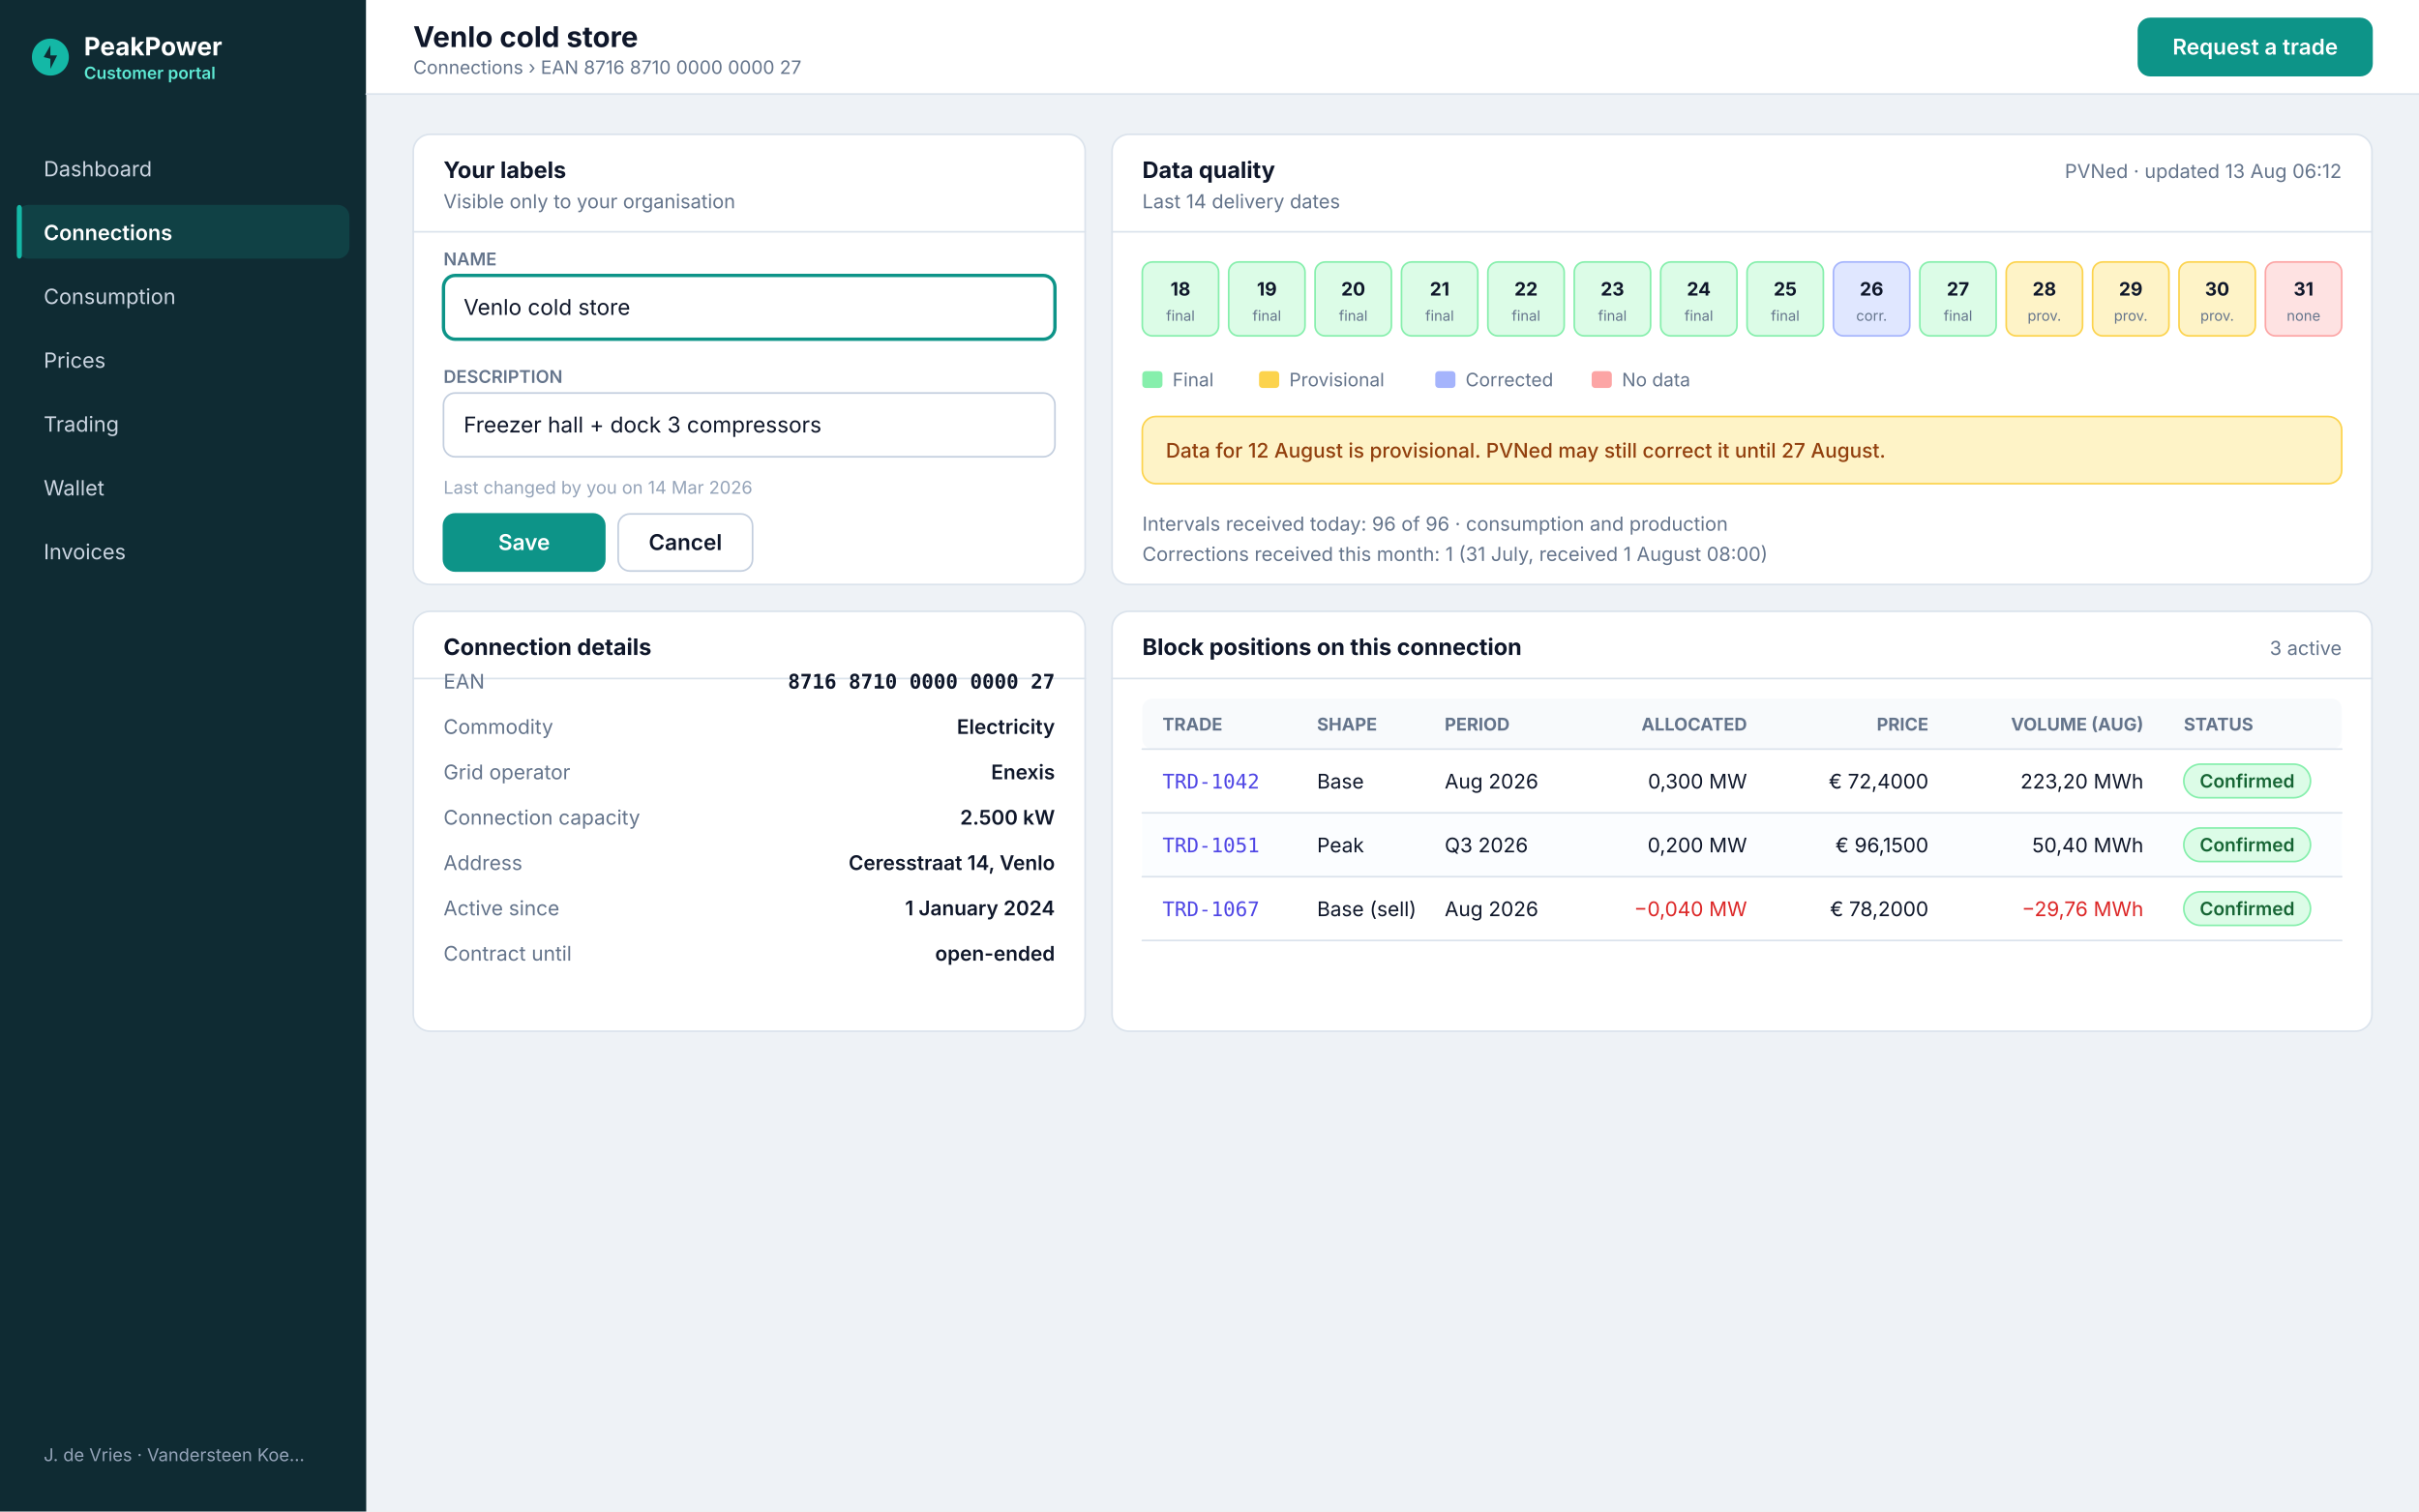
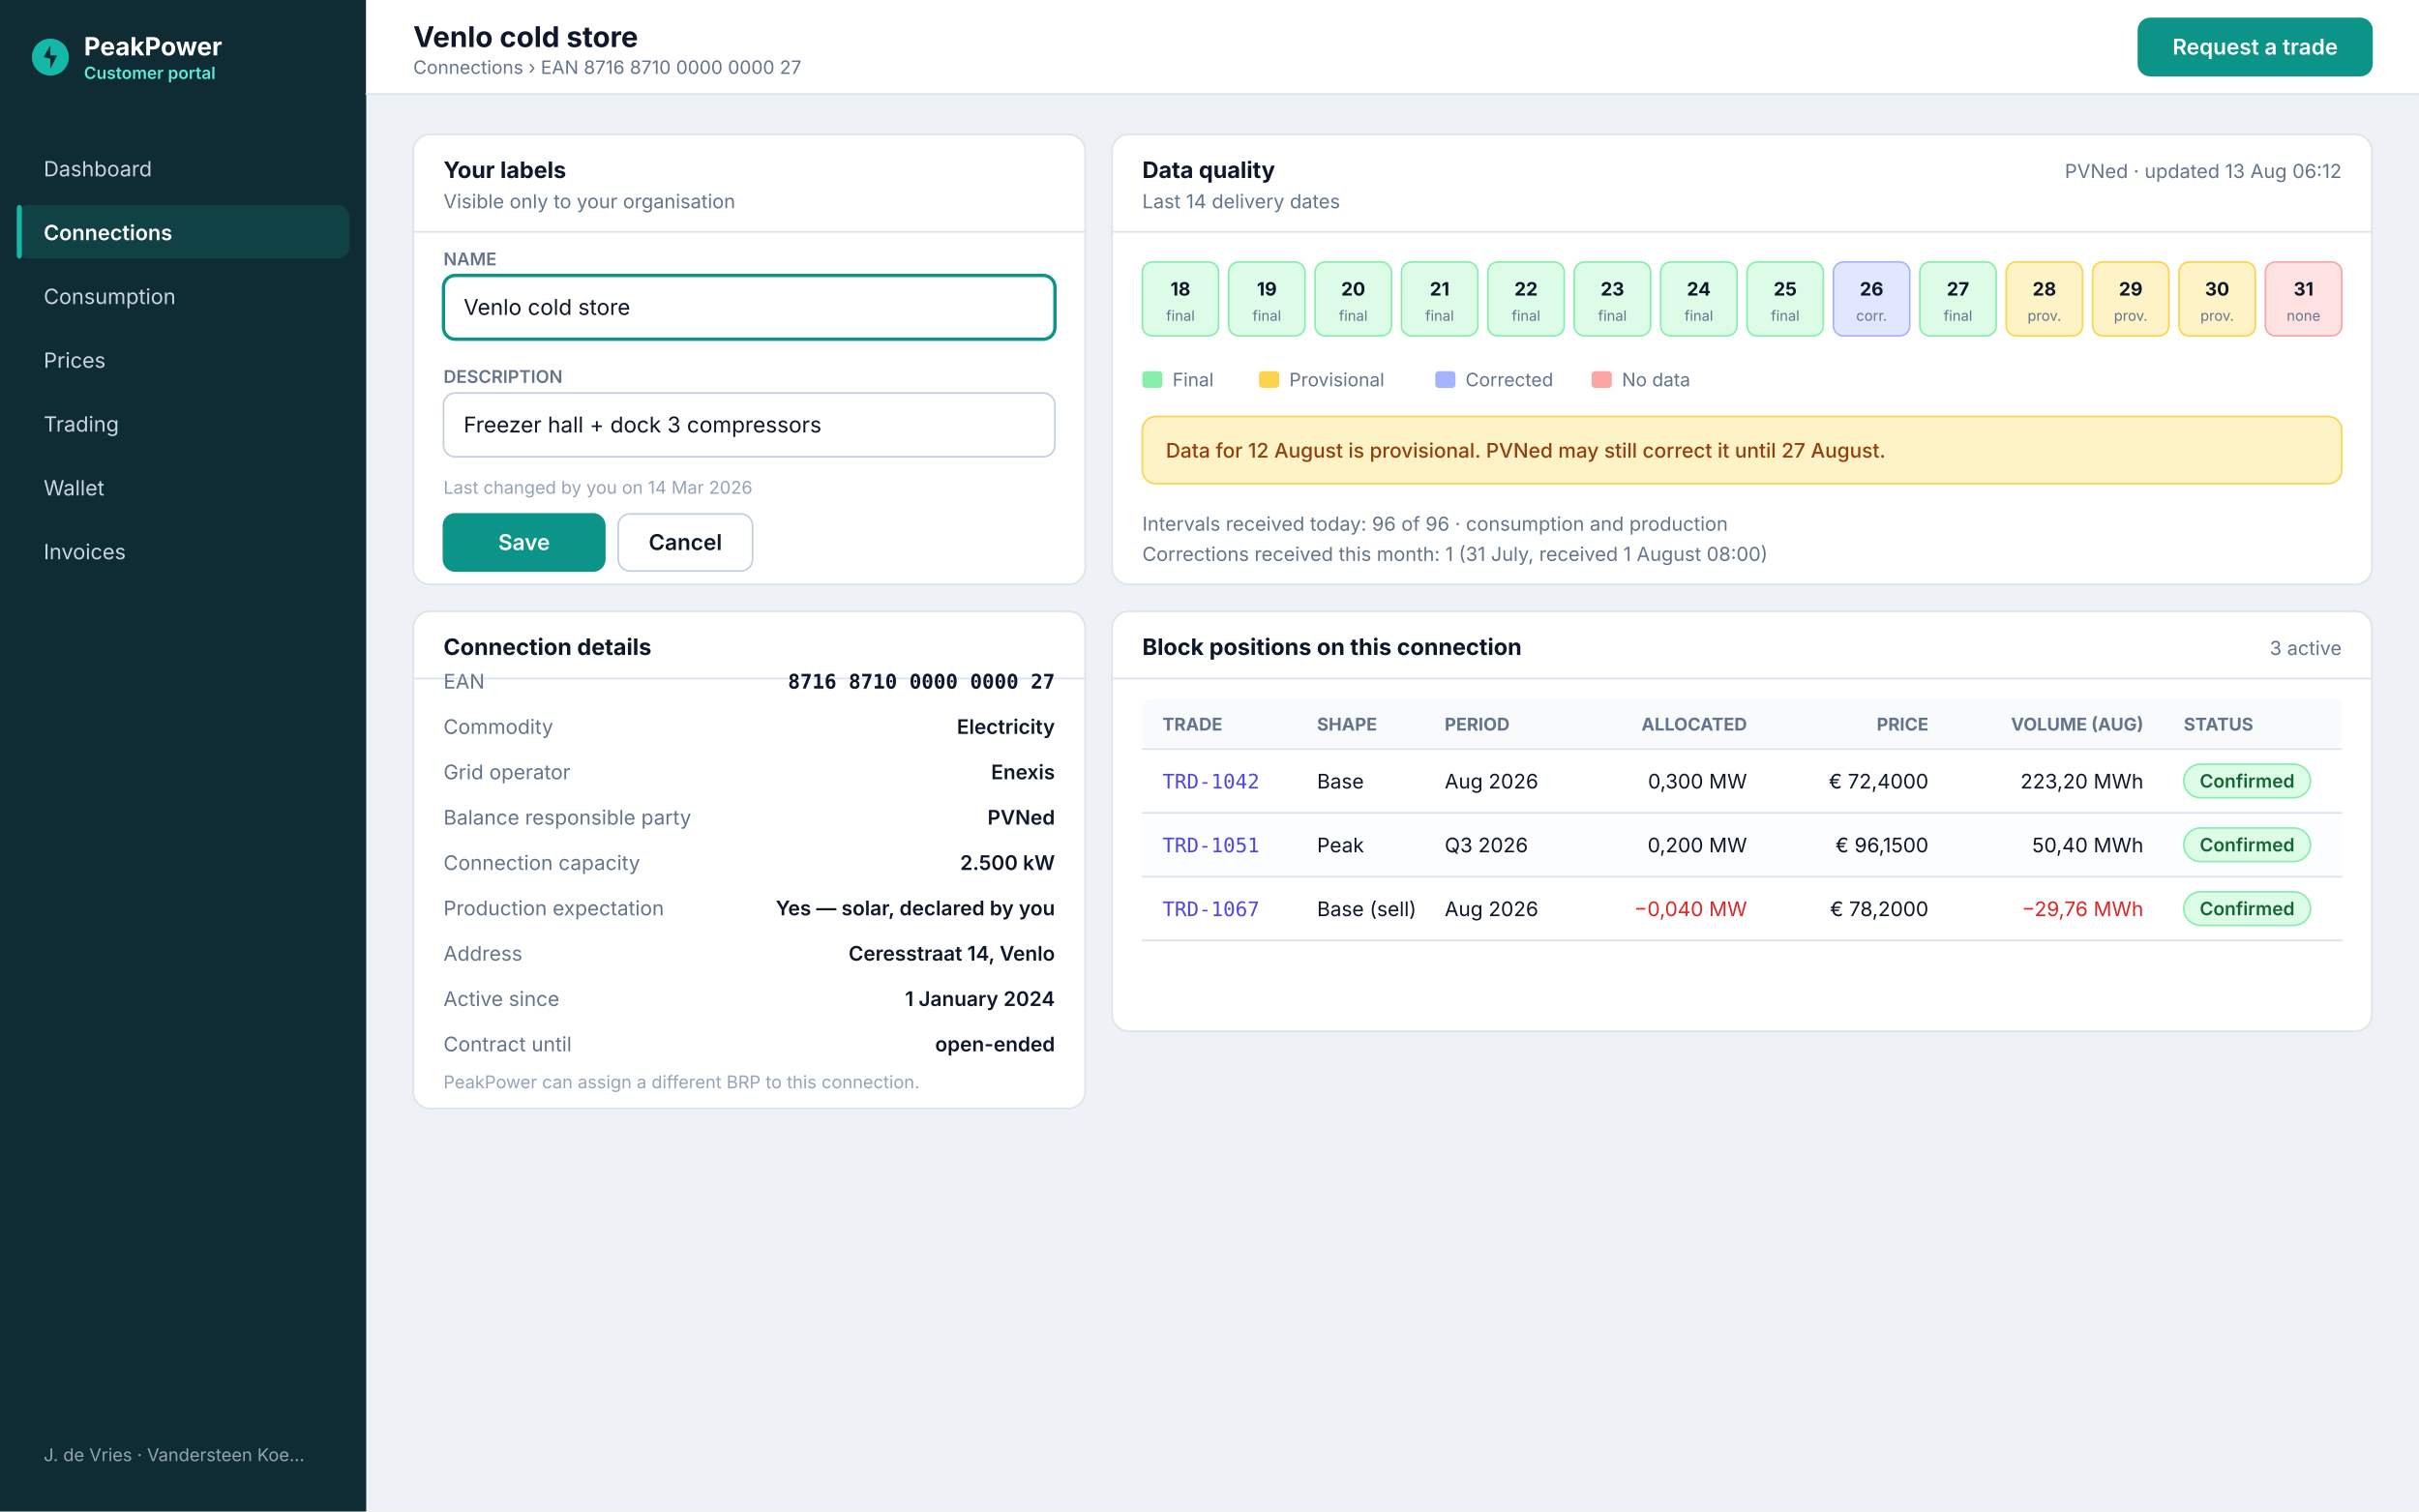
<svg xmlns="http://www.w3.org/2000/svg" viewBox="0 0 1440 900" width="1440" height="900" role="img" aria-label="Customer portal — connection detail">
  <rect x="0" y="0" width="1440" height="900" rx="0" fill="#eef2f6" stroke="none" />
  <rect x="0" y="0" width="218" height="900" rx="0" fill="#0f2b33" stroke="none" />
  <g>
    <circle cx="30" cy="34" r="11" fill="#14b8a6" stroke="none" stroke-width="1" />
    <path d="M 26 34 L 30 27 L 30 33 L 34 33 L 30 41 L 30 35 Z" fill="#0f2b33" stroke="none" stroke-width="2" stroke-linejoin="round" stroke-linecap="round" />
  </g>
  <text x="50" y="33" font-family="Inter, 'Segoe UI', -apple-system, BlinkMacSystemFont, 'Helvetica Neue', Arial, sans-serif" font-size="15" fill="#ffffff" font-weight="700" text-anchor="start">PeakPower</text>
  <text x="50" y="47" font-family="Inter, 'Segoe UI', -apple-system, BlinkMacSystemFont, 'Helvetica Neue', Arial, sans-serif" font-size="10" fill="#5eead4" font-weight="600" text-anchor="start">Customer portal</text>
  <text x="26" y="105" font-family="Inter, 'Segoe UI', -apple-system, BlinkMacSystemFont, 'Helvetica Neue', Arial, sans-serif" font-size="12.5" fill="#cbd5e1" font-weight="400" text-anchor="start">Dashboard</text>
  <rect x="10" y="122" width="198" height="32" rx="7" fill="rgba(20,184,166,0.16)" stroke="none" />
  <rect x="10" y="122" width="3" height="32" rx="2" fill="#14b8a6" stroke="none" />
  <text x="26" y="143" font-family="Inter, 'Segoe UI', -apple-system, BlinkMacSystemFont, 'Helvetica Neue', Arial, sans-serif" font-size="12.5" fill="#ffffff" font-weight="600" text-anchor="start">Connections</text>
  <text x="26" y="181" font-family="Inter, 'Segoe UI', -apple-system, BlinkMacSystemFont, 'Helvetica Neue', Arial, sans-serif" font-size="12.5" fill="#cbd5e1" font-weight="400" text-anchor="start">Consumption</text>
  <text x="26" y="219" font-family="Inter, 'Segoe UI', -apple-system, BlinkMacSystemFont, 'Helvetica Neue', Arial, sans-serif" font-size="12.5" fill="#cbd5e1" font-weight="400" text-anchor="start">Prices</text>
  <text x="26" y="257" font-family="Inter, 'Segoe UI', -apple-system, BlinkMacSystemFont, 'Helvetica Neue', Arial, sans-serif" font-size="12.5" fill="#cbd5e1" font-weight="400" text-anchor="start">Trading</text>
  <text x="26" y="295" font-family="Inter, 'Segoe UI', -apple-system, BlinkMacSystemFont, 'Helvetica Neue', Arial, sans-serif" font-size="12.5" fill="#cbd5e1" font-weight="400" text-anchor="start">Wallet</text>
  <text x="26" y="333" font-family="Inter, 'Segoe UI', -apple-system, BlinkMacSystemFont, 'Helvetica Neue', Arial, sans-serif" font-size="12.5" fill="#cbd5e1" font-weight="400" text-anchor="start">Invoices</text>
  <text x="26" y="870" font-family="Inter, 'Segoe UI', -apple-system, BlinkMacSystemFont, 'Helvetica Neue', Arial, sans-serif" font-size="10.5" fill="#94a3b8" font-weight="400" text-anchor="start">J. de Vries · Vandersteen Koe…</text>
  <rect x="218" y="0" width="1222" height="56" rx="0" fill="#ffffff" stroke="none" />
  <line x1="218" y1="56" x2="1440" y2="56" stroke="#dbe3ec" stroke-width="1" stroke-linecap="round" />
  <text x="246" y="28" font-family="Inter, 'Segoe UI', -apple-system, BlinkMacSystemFont, 'Helvetica Neue', Arial, sans-serif" font-size="17" fill="#0f172a" font-weight="700" text-anchor="start">Venlo cold store</text>
  <text x="246" y="44" font-family="Inter, 'Segoe UI', -apple-system, BlinkMacSystemFont, 'Helvetica Neue', Arial, sans-serif" font-size="11" fill="#64748b" font-weight="400" text-anchor="start">Connections › EAN 8716 8710 0000 0000 27</text>
  <rect x="1273" y="11" width="139" height="34" rx="7" fill="#0d9488" stroke="#0d9488" stroke-width="1" />
  <text x="1342.5" y="32.5" font-family="Inter, 'Segoe UI', -apple-system, BlinkMacSystemFont, 'Helvetica Neue', Arial, sans-serif" font-size="13" fill="#ffffff" font-weight="600" text-anchor="middle">Request a trade</text>
  <rect x="246" y="80" width="400" height="268" rx="10" fill="#ffffff" stroke="#dbe3ec" stroke-width="1" />
  <text x="264" y="106" font-family="Inter, 'Segoe UI', -apple-system, BlinkMacSystemFont, 'Helvetica Neue', Arial, sans-serif" font-size="13.5" fill="#0f172a" font-weight="700" text-anchor="start">Your labels</text>
  <text x="264" y="124" font-family="Inter, 'Segoe UI', -apple-system, BlinkMacSystemFont, 'Helvetica Neue', Arial, sans-serif" font-size="11.5" fill="#64748b" font-weight="400" text-anchor="start">Visible only to your organisation</text>
  <line x1="246" y1="138" x2="646" y2="138" stroke="#dbe3ec" stroke-width="1" stroke-linecap="round" />
  <text x="264" y="158" font-family="Inter, 'Segoe UI', -apple-system, BlinkMacSystemFont, 'Helvetica Neue', Arial, sans-serif" font-size="10.5" fill="#64748b" font-weight="600" text-anchor="start">NAME</text>
  <rect x="264" y="164" width="364" height="38" rx="7" fill="#ffffff" stroke="#0d9488" stroke-width="2" />
  <text x="276" y="187.5" font-family="Inter, 'Segoe UI', -apple-system, BlinkMacSystemFont, 'Helvetica Neue', Arial, sans-serif" font-size="13" fill="#0f172a" font-weight="400" text-anchor="start">Venlo cold store</text>
  <text x="264" y="228" font-family="Inter, 'Segoe UI', -apple-system, BlinkMacSystemFont, 'Helvetica Neue', Arial, sans-serif" font-size="10.5" fill="#64748b" font-weight="600" text-anchor="start">DESCRIPTION</text>
  <rect x="264" y="234" width="364" height="38" rx="7" fill="#ffffff" stroke="#c3cede" stroke-width="1" />
  <text x="276" y="257.5" font-family="Inter, 'Segoe UI', -apple-system, BlinkMacSystemFont, 'Helvetica Neue', Arial, sans-serif" font-size="13" fill="#0f172a" font-weight="400" text-anchor="start">Freezer hall + dock 3 compressors</text>
  <text x="264" y="294" font-family="Inter, 'Segoe UI', -apple-system, BlinkMacSystemFont, 'Helvetica Neue', Arial, sans-serif" font-size="10.5" fill="#94a3b8" font-weight="400" text-anchor="start">Last changed by you on 14 Mar 2026</text>
  <rect x="264" y="306" width="96" height="34" rx="7" fill="#0d9488" stroke="#0d9488" stroke-width="1" />
  <text x="312" y="327.5" font-family="Inter, 'Segoe UI', -apple-system, BlinkMacSystemFont, 'Helvetica Neue', Arial, sans-serif" font-size="13" fill="#ffffff" font-weight="600" text-anchor="middle">Save</text>
  <rect x="368" y="306" width="80" height="34" rx="7" fill="#ffffff" stroke="#c3cede" stroke-width="1" />
  <text x="408" y="327.5" font-family="Inter, 'Segoe UI', -apple-system, BlinkMacSystemFont, 'Helvetica Neue', Arial, sans-serif" font-size="13" fill="#0f172a" font-weight="600" text-anchor="middle">Cancel</text>
-   <rect x="246" y="364" width="400" height="250" rx="10" fill="#ffffff" stroke="#dbe3ec" stroke-width="1" />
+   <rect x="246" y="364" width="400" height="296" rx="10" fill="#ffffff" stroke="#dbe3ec" stroke-width="1" />
  <text x="264" y="390" font-family="Inter, 'Segoe UI', -apple-system, BlinkMacSystemFont, 'Helvetica Neue', Arial, sans-serif" font-size="13.5" fill="#0f172a" font-weight="700" text-anchor="start">Connection details</text>
  <line x1="246" y1="404" x2="646" y2="404" stroke="#dbe3ec" stroke-width="1" stroke-linecap="round" />
  <text x="264" y="410" font-family="Inter, 'Segoe UI', -apple-system, BlinkMacSystemFont, 'Helvetica Neue', Arial, sans-serif" font-size="12" fill="#64748b" font-weight="400" text-anchor="start">EAN</text>
  <text x="628" y="410" font-family="'SF Mono', 'Cascadia Mono', Menlo, Consolas, monospace" font-size="12" fill="#0f172a" font-weight="600" text-anchor="end">8716 8710 0000 0000 27</text>
  <text x="264" y="437" font-family="Inter, 'Segoe UI', -apple-system, BlinkMacSystemFont, 'Helvetica Neue', Arial, sans-serif" font-size="12" fill="#64748b" font-weight="400" text-anchor="start">Commodity</text>
  <text x="628" y="437" font-family="Inter, 'Segoe UI', -apple-system, BlinkMacSystemFont, 'Helvetica Neue', Arial, sans-serif" font-size="12" fill="#0f172a" font-weight="600" text-anchor="end">Electricity</text>
  <text x="264" y="464" font-family="Inter, 'Segoe UI', -apple-system, BlinkMacSystemFont, 'Helvetica Neue', Arial, sans-serif" font-size="12" fill="#64748b" font-weight="400" text-anchor="start">Grid operator</text>
  <text x="628" y="464" font-family="Inter, 'Segoe UI', -apple-system, BlinkMacSystemFont, 'Helvetica Neue', Arial, sans-serif" font-size="12" fill="#0f172a" font-weight="600" text-anchor="end">Enexis</text>
-   <text x="264" y="491" font-family="Inter, 'Segoe UI', -apple-system, BlinkMacSystemFont, 'Helvetica Neue', Arial, sans-serif" font-size="12" fill="#64748b" font-weight="400" text-anchor="start">Connection capacity</text>
-   <text x="628" y="491" font-family="Inter, 'Segoe UI', -apple-system, BlinkMacSystemFont, 'Helvetica Neue', Arial, sans-serif" font-size="12" fill="#0f172a" font-weight="600" text-anchor="end">2.500 kW</text>
-   <text x="264" y="518" font-family="Inter, 'Segoe UI', -apple-system, BlinkMacSystemFont, 'Helvetica Neue', Arial, sans-serif" font-size="12" fill="#64748b" font-weight="400" text-anchor="start">Address</text>
-   <text x="628" y="518" font-family="Inter, 'Segoe UI', -apple-system, BlinkMacSystemFont, 'Helvetica Neue', Arial, sans-serif" font-size="12" fill="#0f172a" font-weight="600" text-anchor="end">Ceresstraat 14, Venlo</text>
-   <text x="264" y="545" font-family="Inter, 'Segoe UI', -apple-system, BlinkMacSystemFont, 'Helvetica Neue', Arial, sans-serif" font-size="12" fill="#64748b" font-weight="400" text-anchor="start">Active since</text>
-   <text x="628" y="545" font-family="Inter, 'Segoe UI', -apple-system, BlinkMacSystemFont, 'Helvetica Neue', Arial, sans-serif" font-size="12" fill="#0f172a" font-weight="600" text-anchor="end">1 January 2024</text>
-   <text x="264" y="572" font-family="Inter, 'Segoe UI', -apple-system, BlinkMacSystemFont, 'Helvetica Neue', Arial, sans-serif" font-size="12" fill="#64748b" font-weight="400" text-anchor="start">Contract until</text>
-   <text x="628" y="572" font-family="Inter, 'Segoe UI', -apple-system, BlinkMacSystemFont, 'Helvetica Neue', Arial, sans-serif" font-size="12" fill="#0f172a" font-weight="600" text-anchor="end">open-ended</text>
+   <text x="264" y="491" font-family="Inter, 'Segoe UI', -apple-system, BlinkMacSystemFont, 'Helvetica Neue', Arial, sans-serif" font-size="12" fill="#64748b" font-weight="400" text-anchor="start">Balance responsible party</text>
+   <text x="628" y="491" font-family="Inter, 'Segoe UI', -apple-system, BlinkMacSystemFont, 'Helvetica Neue', Arial, sans-serif" font-size="12" fill="#0f172a" font-weight="600" text-anchor="end">PVNed</text>
+   <text x="264" y="518" font-family="Inter, 'Segoe UI', -apple-system, BlinkMacSystemFont, 'Helvetica Neue', Arial, sans-serif" font-size="12" fill="#64748b" font-weight="400" text-anchor="start">Connection capacity</text>
+   <text x="628" y="518" font-family="Inter, 'Segoe UI', -apple-system, BlinkMacSystemFont, 'Helvetica Neue', Arial, sans-serif" font-size="12" fill="#0f172a" font-weight="600" text-anchor="end">2.500 kW</text>
+   <text x="264" y="545" font-family="Inter, 'Segoe UI', -apple-system, BlinkMacSystemFont, 'Helvetica Neue', Arial, sans-serif" font-size="12" fill="#64748b" font-weight="400" text-anchor="start">Production expectation</text>
+   <text x="628" y="545" font-family="Inter, 'Segoe UI', -apple-system, BlinkMacSystemFont, 'Helvetica Neue', Arial, sans-serif" font-size="12" fill="#0f172a" font-weight="600" text-anchor="end">Yes — solar, declared by you</text>
+   <text x="264" y="572" font-family="Inter, 'Segoe UI', -apple-system, BlinkMacSystemFont, 'Helvetica Neue', Arial, sans-serif" font-size="12" fill="#64748b" font-weight="400" text-anchor="start">Address</text>
+   <text x="628" y="572" font-family="Inter, 'Segoe UI', -apple-system, BlinkMacSystemFont, 'Helvetica Neue', Arial, sans-serif" font-size="12" fill="#0f172a" font-weight="600" text-anchor="end">Ceresstraat 14, Venlo</text>
+   <text x="264" y="599" font-family="Inter, 'Segoe UI', -apple-system, BlinkMacSystemFont, 'Helvetica Neue', Arial, sans-serif" font-size="12" fill="#64748b" font-weight="400" text-anchor="start">Active since</text>
+   <text x="628" y="599" font-family="Inter, 'Segoe UI', -apple-system, BlinkMacSystemFont, 'Helvetica Neue', Arial, sans-serif" font-size="12" fill="#0f172a" font-weight="600" text-anchor="end">1 January 2024</text>
+   <text x="264" y="626" font-family="Inter, 'Segoe UI', -apple-system, BlinkMacSystemFont, 'Helvetica Neue', Arial, sans-serif" font-size="12" fill="#64748b" font-weight="400" text-anchor="start">Contract until</text>
+   <text x="628" y="626" font-family="Inter, 'Segoe UI', -apple-system, BlinkMacSystemFont, 'Helvetica Neue', Arial, sans-serif" font-size="12" fill="#0f172a" font-weight="600" text-anchor="end">open-ended</text>
+   <text x="264" y="648" font-family="Inter, 'Segoe UI', -apple-system, BlinkMacSystemFont, 'Helvetica Neue', Arial, sans-serif" font-size="10.5" fill="#94a3b8" font-weight="400" text-anchor="start">PeakPower can assign a different BRP to this connection.</text>
  <rect x="662" y="80" width="750" height="268" rx="10" fill="#ffffff" stroke="#dbe3ec" stroke-width="1" />
  <text x="680" y="106" font-family="Inter, 'Segoe UI', -apple-system, BlinkMacSystemFont, 'Helvetica Neue', Arial, sans-serif" font-size="13.5" fill="#0f172a" font-weight="700" text-anchor="start">Data quality</text>
  <text x="680" y="124" font-family="Inter, 'Segoe UI', -apple-system, BlinkMacSystemFont, 'Helvetica Neue', Arial, sans-serif" font-size="11.5" fill="#64748b" font-weight="400" text-anchor="start">Last 14 delivery dates</text>
  <text x="1394" y="106" font-family="Inter, 'Segoe UI', -apple-system, BlinkMacSystemFont, 'Helvetica Neue', Arial, sans-serif" font-size="11.5" fill="#64748b" font-weight="400" text-anchor="end">PVNed · updated 13 Aug 06:12</text>
  <line x1="662" y1="138" x2="1412" y2="138" stroke="#dbe3ec" stroke-width="1" stroke-linecap="round" />
  <rect x="680" y="156" width="45.429" height="44" rx="6" fill="#dcfce7" stroke="#86efac" stroke-width="1" />
  <text x="702.714" y="176" font-family="Inter, 'Segoe UI', -apple-system, BlinkMacSystemFont, 'Helvetica Neue', Arial, sans-serif" font-size="11" fill="#0f172a" font-weight="700" text-anchor="middle">18</text>
  <text x="702.714" y="191" font-family="Inter, 'Segoe UI', -apple-system, BlinkMacSystemFont, 'Helvetica Neue', Arial, sans-serif" font-size="8.5" fill="#64748b" font-weight="400" text-anchor="middle">final</text>
  <rect x="731.429" y="156" width="45.429" height="44" rx="6" fill="#dcfce7" stroke="#86efac" stroke-width="1" />
  <text x="754.143" y="176" font-family="Inter, 'Segoe UI', -apple-system, BlinkMacSystemFont, 'Helvetica Neue', Arial, sans-serif" font-size="11" fill="#0f172a" font-weight="700" text-anchor="middle">19</text>
  <text x="754.143" y="191" font-family="Inter, 'Segoe UI', -apple-system, BlinkMacSystemFont, 'Helvetica Neue', Arial, sans-serif" font-size="8.5" fill="#64748b" font-weight="400" text-anchor="middle">final</text>
  <rect x="782.857" y="156" width="45.429" height="44" rx="6" fill="#dcfce7" stroke="#86efac" stroke-width="1" />
  <text x="805.571" y="176" font-family="Inter, 'Segoe UI', -apple-system, BlinkMacSystemFont, 'Helvetica Neue', Arial, sans-serif" font-size="11" fill="#0f172a" font-weight="700" text-anchor="middle">20</text>
  <text x="805.571" y="191" font-family="Inter, 'Segoe UI', -apple-system, BlinkMacSystemFont, 'Helvetica Neue', Arial, sans-serif" font-size="8.5" fill="#64748b" font-weight="400" text-anchor="middle">final</text>
  <rect x="834.286" y="156" width="45.429" height="44" rx="6" fill="#dcfce7" stroke="#86efac" stroke-width="1" />
  <text x="857" y="176" font-family="Inter, 'Segoe UI', -apple-system, BlinkMacSystemFont, 'Helvetica Neue', Arial, sans-serif" font-size="11" fill="#0f172a" font-weight="700" text-anchor="middle">21</text>
  <text x="857" y="191" font-family="Inter, 'Segoe UI', -apple-system, BlinkMacSystemFont, 'Helvetica Neue', Arial, sans-serif" font-size="8.5" fill="#64748b" font-weight="400" text-anchor="middle">final</text>
  <rect x="885.714" y="156" width="45.429" height="44" rx="6" fill="#dcfce7" stroke="#86efac" stroke-width="1" />
  <text x="908.429" y="176" font-family="Inter, 'Segoe UI', -apple-system, BlinkMacSystemFont, 'Helvetica Neue', Arial, sans-serif" font-size="11" fill="#0f172a" font-weight="700" text-anchor="middle">22</text>
  <text x="908.429" y="191" font-family="Inter, 'Segoe UI', -apple-system, BlinkMacSystemFont, 'Helvetica Neue', Arial, sans-serif" font-size="8.5" fill="#64748b" font-weight="400" text-anchor="middle">final</text>
  <rect x="937.143" y="156" width="45.429" height="44" rx="6" fill="#dcfce7" stroke="#86efac" stroke-width="1" />
  <text x="959.857" y="176" font-family="Inter, 'Segoe UI', -apple-system, BlinkMacSystemFont, 'Helvetica Neue', Arial, sans-serif" font-size="11" fill="#0f172a" font-weight="700" text-anchor="middle">23</text>
  <text x="959.857" y="191" font-family="Inter, 'Segoe UI', -apple-system, BlinkMacSystemFont, 'Helvetica Neue', Arial, sans-serif" font-size="8.5" fill="#64748b" font-weight="400" text-anchor="middle">final</text>
  <rect x="988.571" y="156" width="45.429" height="44" rx="6" fill="#dcfce7" stroke="#86efac" stroke-width="1" />
  <text x="1011.286" y="176" font-family="Inter, 'Segoe UI', -apple-system, BlinkMacSystemFont, 'Helvetica Neue', Arial, sans-serif" font-size="11" fill="#0f172a" font-weight="700" text-anchor="middle">24</text>
  <text x="1011.286" y="191" font-family="Inter, 'Segoe UI', -apple-system, BlinkMacSystemFont, 'Helvetica Neue', Arial, sans-serif" font-size="8.5" fill="#64748b" font-weight="400" text-anchor="middle">final</text>
  <rect x="1040" y="156" width="45.429" height="44" rx="6" fill="#dcfce7" stroke="#86efac" stroke-width="1" />
  <text x="1062.714" y="176" font-family="Inter, 'Segoe UI', -apple-system, BlinkMacSystemFont, 'Helvetica Neue', Arial, sans-serif" font-size="11" fill="#0f172a" font-weight="700" text-anchor="middle">25</text>
  <text x="1062.714" y="191" font-family="Inter, 'Segoe UI', -apple-system, BlinkMacSystemFont, 'Helvetica Neue', Arial, sans-serif" font-size="8.5" fill="#64748b" font-weight="400" text-anchor="middle">final</text>
  <rect x="1091.429" y="156" width="45.429" height="44" rx="6" fill="#e0e7ff" stroke="#a5b4fc" stroke-width="1" />
  <text x="1114.143" y="176" font-family="Inter, 'Segoe UI', -apple-system, BlinkMacSystemFont, 'Helvetica Neue', Arial, sans-serif" font-size="11" fill="#0f172a" font-weight="700" text-anchor="middle">26</text>
  <text x="1114.143" y="191" font-family="Inter, 'Segoe UI', -apple-system, BlinkMacSystemFont, 'Helvetica Neue', Arial, sans-serif" font-size="8.5" fill="#64748b" font-weight="400" text-anchor="middle">corr.</text>
  <rect x="1142.857" y="156" width="45.429" height="44" rx="6" fill="#dcfce7" stroke="#86efac" stroke-width="1" />
  <text x="1165.571" y="176" font-family="Inter, 'Segoe UI', -apple-system, BlinkMacSystemFont, 'Helvetica Neue', Arial, sans-serif" font-size="11" fill="#0f172a" font-weight="700" text-anchor="middle">27</text>
  <text x="1165.571" y="191" font-family="Inter, 'Segoe UI', -apple-system, BlinkMacSystemFont, 'Helvetica Neue', Arial, sans-serif" font-size="8.5" fill="#64748b" font-weight="400" text-anchor="middle">final</text>
  <rect x="1194.286" y="156" width="45.429" height="44" rx="6" fill="#fef3c7" stroke="#fcd34d" stroke-width="1" />
  <text x="1217" y="176" font-family="Inter, 'Segoe UI', -apple-system, BlinkMacSystemFont, 'Helvetica Neue', Arial, sans-serif" font-size="11" fill="#0f172a" font-weight="700" text-anchor="middle">28</text>
  <text x="1217" y="191" font-family="Inter, 'Segoe UI', -apple-system, BlinkMacSystemFont, 'Helvetica Neue', Arial, sans-serif" font-size="8.5" fill="#64748b" font-weight="400" text-anchor="middle">prov.</text>
  <rect x="1245.714" y="156" width="45.429" height="44" rx="6" fill="#fef3c7" stroke="#fcd34d" stroke-width="1" />
  <text x="1268.429" y="176" font-family="Inter, 'Segoe UI', -apple-system, BlinkMacSystemFont, 'Helvetica Neue', Arial, sans-serif" font-size="11" fill="#0f172a" font-weight="700" text-anchor="middle">29</text>
  <text x="1268.429" y="191" font-family="Inter, 'Segoe UI', -apple-system, BlinkMacSystemFont, 'Helvetica Neue', Arial, sans-serif" font-size="8.5" fill="#64748b" font-weight="400" text-anchor="middle">prov.</text>
  <rect x="1297.143" y="156" width="45.429" height="44" rx="6" fill="#fef3c7" stroke="#fcd34d" stroke-width="1" />
  <text x="1319.857" y="176" font-family="Inter, 'Segoe UI', -apple-system, BlinkMacSystemFont, 'Helvetica Neue', Arial, sans-serif" font-size="11" fill="#0f172a" font-weight="700" text-anchor="middle">30</text>
  <text x="1319.857" y="191" font-family="Inter, 'Segoe UI', -apple-system, BlinkMacSystemFont, 'Helvetica Neue', Arial, sans-serif" font-size="8.5" fill="#64748b" font-weight="400" text-anchor="middle">prov.</text>
  <rect x="1348.571" y="156" width="45.429" height="44" rx="6" fill="#fee2e2" stroke="#fca5a5" stroke-width="1" />
  <text x="1371.286" y="176" font-family="Inter, 'Segoe UI', -apple-system, BlinkMacSystemFont, 'Helvetica Neue', Arial, sans-serif" font-size="11" fill="#0f172a" font-weight="700" text-anchor="middle">31</text>
  <text x="1371.286" y="191" font-family="Inter, 'Segoe UI', -apple-system, BlinkMacSystemFont, 'Helvetica Neue', Arial, sans-serif" font-size="8.5" fill="#64748b" font-weight="400" text-anchor="middle">none</text>
  <rect x="680" y="221" width="12" height="10" rx="2" fill="#86efac" stroke="none" />
  <text x="698" y="230" font-family="Inter, 'Segoe UI', -apple-system, BlinkMacSystemFont, 'Helvetica Neue', Arial, sans-serif" font-size="11" fill="#64748b" font-weight="400" text-anchor="start">Final</text>
  <rect x="749.5" y="221" width="12" height="10" rx="2" fill="#fcd34d" stroke="none" />
  <text x="767.5" y="230" font-family="Inter, 'Segoe UI', -apple-system, BlinkMacSystemFont, 'Helvetica Neue', Arial, sans-serif" font-size="11" fill="#64748b" font-weight="400" text-anchor="start">Provisional</text>
  <rect x="854.4" y="221" width="12" height="10" rx="2" fill="#a5b4fc" stroke="none" />
  <text x="872.4" y="230" font-family="Inter, 'Segoe UI', -apple-system, BlinkMacSystemFont, 'Helvetica Neue', Arial, sans-serif" font-size="11" fill="#64748b" font-weight="400" text-anchor="start">Corrected</text>
  <rect x="947.5" y="221" width="12" height="10" rx="2" fill="#fca5a5" stroke="none" />
  <text x="965.5" y="230" font-family="Inter, 'Segoe UI', -apple-system, BlinkMacSystemFont, 'Helvetica Neue', Arial, sans-serif" font-size="11" fill="#64748b" font-weight="400" text-anchor="start">No data</text>
  <rect x="680" y="248" width="714" height="40" rx="8" fill="#fef3c7" stroke="#fcd34d" stroke-width="1" />
  <text x="694" y="272.5" font-family="Inter, 'Segoe UI', -apple-system, BlinkMacSystemFont, 'Helvetica Neue', Arial, sans-serif" font-size="12" fill="#92400e" font-weight="500" text-anchor="start">Data for 12 August is provisional. PVNed may still correct it until 27 August.</text>
  <text x="680" y="316" font-family="Inter, 'Segoe UI', -apple-system, BlinkMacSystemFont, 'Helvetica Neue', Arial, sans-serif" font-size="11.5" fill="#64748b" font-weight="400" text-anchor="start">Intervals received today: 96 of 96 · consumption and production</text>
  <text x="680" y="334" font-family="Inter, 'Segoe UI', -apple-system, BlinkMacSystemFont, 'Helvetica Neue', Arial, sans-serif" font-size="11.5" fill="#64748b" font-weight="400" text-anchor="start">Corrections received this month: 1 (31 July, received 1 August 08:00)</text>
  <rect x="662" y="364" width="750" height="250" rx="10" fill="#ffffff" stroke="#dbe3ec" stroke-width="1" />
  <text x="680" y="390" font-family="Inter, 'Segoe UI', -apple-system, BlinkMacSystemFont, 'Helvetica Neue', Arial, sans-serif" font-size="13.5" fill="#0f172a" font-weight="700" text-anchor="start">Block positions on this connection</text>
  <text x="1394" y="390" font-family="Inter, 'Segoe UI', -apple-system, BlinkMacSystemFont, 'Helvetica Neue', Arial, sans-serif" font-size="11.5" fill="#64748b" font-weight="400" text-anchor="end">3 active</text>
  <line x1="662" y1="404" x2="1412" y2="404" stroke="#dbe3ec" stroke-width="1" stroke-linecap="round" />
  <rect x="680" y="416" width="714" height="30" rx="6" fill="#f8fafc" stroke="none" />
  <text x="692" y="435" font-family="Inter, 'Segoe UI', -apple-system, BlinkMacSystemFont, 'Helvetica Neue', Arial, sans-serif" font-size="10.5" fill="#64748b" font-weight="700" text-anchor="start">TRADE</text>
  <text x="784" y="435" font-family="Inter, 'Segoe UI', -apple-system, BlinkMacSystemFont, 'Helvetica Neue', Arial, sans-serif" font-size="10.5" fill="#64748b" font-weight="700" text-anchor="start">SHAPE</text>
  <text x="860" y="435" font-family="Inter, 'Segoe UI', -apple-system, BlinkMacSystemFont, 'Helvetica Neue', Arial, sans-serif" font-size="10.5" fill="#64748b" font-weight="700" text-anchor="start">PERIOD</text>
  <text x="1040" y="435" font-family="Inter, 'Segoe UI', -apple-system, BlinkMacSystemFont, 'Helvetica Neue', Arial, sans-serif" font-size="10.5" fill="#64748b" font-weight="700" text-anchor="end">ALLOCATED</text>
  <text x="1148" y="435" font-family="Inter, 'Segoe UI', -apple-system, BlinkMacSystemFont, 'Helvetica Neue', Arial, sans-serif" font-size="10.5" fill="#64748b" font-weight="700" text-anchor="end">PRICE</text>
  <text x="1276" y="435" font-family="Inter, 'Segoe UI', -apple-system, BlinkMacSystemFont, 'Helvetica Neue', Arial, sans-serif" font-size="10.5" fill="#64748b" font-weight="700" text-anchor="end">VOLUME (AUG)</text>
  <text x="1300" y="435" font-family="Inter, 'Segoe UI', -apple-system, BlinkMacSystemFont, 'Helvetica Neue', Arial, sans-serif" font-size="10.5" fill="#64748b" font-weight="700" text-anchor="start">STATUS</text>
  <line x1="680" y1="446" x2="1394" y2="446" stroke="#dbe3ec" stroke-width="1" stroke-linecap="round" />
  <text x="692" y="469.5" font-family="'SF Mono', 'Cascadia Mono', Menlo, Consolas, monospace" font-size="12" fill="#4f46e5" font-weight="400" text-anchor="start">TRD-1042</text>
  <text x="784" y="469.5" font-family="Inter, 'Segoe UI', -apple-system, BlinkMacSystemFont, 'Helvetica Neue', Arial, sans-serif" font-size="12" fill="#0f172a" font-weight="400" text-anchor="start">Base</text>
  <text x="860" y="469.5" font-family="Inter, 'Segoe UI', -apple-system, BlinkMacSystemFont, 'Helvetica Neue', Arial, sans-serif" font-size="12" fill="#0f172a" font-weight="400" text-anchor="start">Aug 2026</text>
  <text x="1040" y="469.5" font-family="Inter, 'Segoe UI', -apple-system, BlinkMacSystemFont, 'Helvetica Neue', Arial, sans-serif" font-size="12" fill="#0f172a" font-weight="400" text-anchor="end">0,300 MW</text>
  <text x="1148" y="469.5" font-family="Inter, 'Segoe UI', -apple-system, BlinkMacSystemFont, 'Helvetica Neue', Arial, sans-serif" font-size="12" fill="#0f172a" font-weight="400" text-anchor="end">€ 72,4000</text>
  <text x="1276" y="469.5" font-family="Inter, 'Segoe UI', -apple-system, BlinkMacSystemFont, 'Helvetica Neue', Arial, sans-serif" font-size="12" fill="#0f172a" font-weight="400" text-anchor="end">223,20 MWh</text>
  <rect x="1300" y="455" width="75.42" height="20" rx="10" fill="#dcfce7" stroke="#86efac" stroke-width="1" />
  <text x="1337.71" y="468.96" font-family="Inter, 'Segoe UI', -apple-system, BlinkMacSystemFont, 'Helvetica Neue', Arial, sans-serif" font-size="11" fill="#166534" font-weight="600" text-anchor="middle">Confirmed</text>
  <rect x="680" y="484" width="714" height="38" rx="0" fill="#fbfdff" stroke="none" />
  <line x1="680" y1="484" x2="1394" y2="484" stroke="#dbe3ec" stroke-width="1" stroke-linecap="round" />
  <text x="692" y="507.5" font-family="'SF Mono', 'Cascadia Mono', Menlo, Consolas, monospace" font-size="12" fill="#4f46e5" font-weight="400" text-anchor="start">TRD-1051</text>
  <text x="784" y="507.5" font-family="Inter, 'Segoe UI', -apple-system, BlinkMacSystemFont, 'Helvetica Neue', Arial, sans-serif" font-size="12" fill="#0f172a" font-weight="400" text-anchor="start">Peak</text>
  <text x="860" y="507.5" font-family="Inter, 'Segoe UI', -apple-system, BlinkMacSystemFont, 'Helvetica Neue', Arial, sans-serif" font-size="12" fill="#0f172a" font-weight="400" text-anchor="start">Q3 2026</text>
  <text x="1040" y="507.5" font-family="Inter, 'Segoe UI', -apple-system, BlinkMacSystemFont, 'Helvetica Neue', Arial, sans-serif" font-size="12" fill="#0f172a" font-weight="400" text-anchor="end">0,200 MW</text>
  <text x="1148" y="507.5" font-family="Inter, 'Segoe UI', -apple-system, BlinkMacSystemFont, 'Helvetica Neue', Arial, sans-serif" font-size="12" fill="#0f172a" font-weight="400" text-anchor="end">€ 96,1500</text>
  <text x="1276" y="507.5" font-family="Inter, 'Segoe UI', -apple-system, BlinkMacSystemFont, 'Helvetica Neue', Arial, sans-serif" font-size="12" fill="#0f172a" font-weight="400" text-anchor="end">50,40 MWh</text>
  <rect x="1300" y="493" width="75.42" height="20" rx="10" fill="#dcfce7" stroke="#86efac" stroke-width="1" />
  <text x="1337.71" y="506.96" font-family="Inter, 'Segoe UI', -apple-system, BlinkMacSystemFont, 'Helvetica Neue', Arial, sans-serif" font-size="11" fill="#166534" font-weight="600" text-anchor="middle">Confirmed</text>
  <line x1="680" y1="522" x2="1394" y2="522" stroke="#dbe3ec" stroke-width="1" stroke-linecap="round" />
  <text x="692" y="545.5" font-family="'SF Mono', 'Cascadia Mono', Menlo, Consolas, monospace" font-size="12" fill="#4f46e5" font-weight="400" text-anchor="start">TRD-1067</text>
  <text x="784" y="545.5" font-family="Inter, 'Segoe UI', -apple-system, BlinkMacSystemFont, 'Helvetica Neue', Arial, sans-serif" font-size="12" fill="#0f172a" font-weight="400" text-anchor="start">Base (sell)</text>
  <text x="860" y="545.5" font-family="Inter, 'Segoe UI', -apple-system, BlinkMacSystemFont, 'Helvetica Neue', Arial, sans-serif" font-size="12" fill="#0f172a" font-weight="400" text-anchor="start">Aug 2026</text>
  <text x="1040" y="545.5" font-family="Inter, 'Segoe UI', -apple-system, BlinkMacSystemFont, 'Helvetica Neue', Arial, sans-serif" font-size="12" fill="#dc2626" font-weight="400" text-anchor="end">−0,040 MW</text>
  <text x="1148" y="545.5" font-family="Inter, 'Segoe UI', -apple-system, BlinkMacSystemFont, 'Helvetica Neue', Arial, sans-serif" font-size="12" fill="#0f172a" font-weight="400" text-anchor="end">€ 78,2000</text>
  <text x="1276" y="545.5" font-family="Inter, 'Segoe UI', -apple-system, BlinkMacSystemFont, 'Helvetica Neue', Arial, sans-serif" font-size="12" fill="#dc2626" font-weight="400" text-anchor="end">−29,76 MWh</text>
  <rect x="1300" y="531" width="75.42" height="20" rx="10" fill="#dcfce7" stroke="#86efac" stroke-width="1" />
  <text x="1337.71" y="544.96" font-family="Inter, 'Segoe UI', -apple-system, BlinkMacSystemFont, 'Helvetica Neue', Arial, sans-serif" font-size="11" fill="#166534" font-weight="600" text-anchor="middle">Confirmed</text>
  <line x1="680" y1="560" x2="1394" y2="560" stroke="#dbe3ec" stroke-width="1" stroke-linecap="round" />
</svg>
